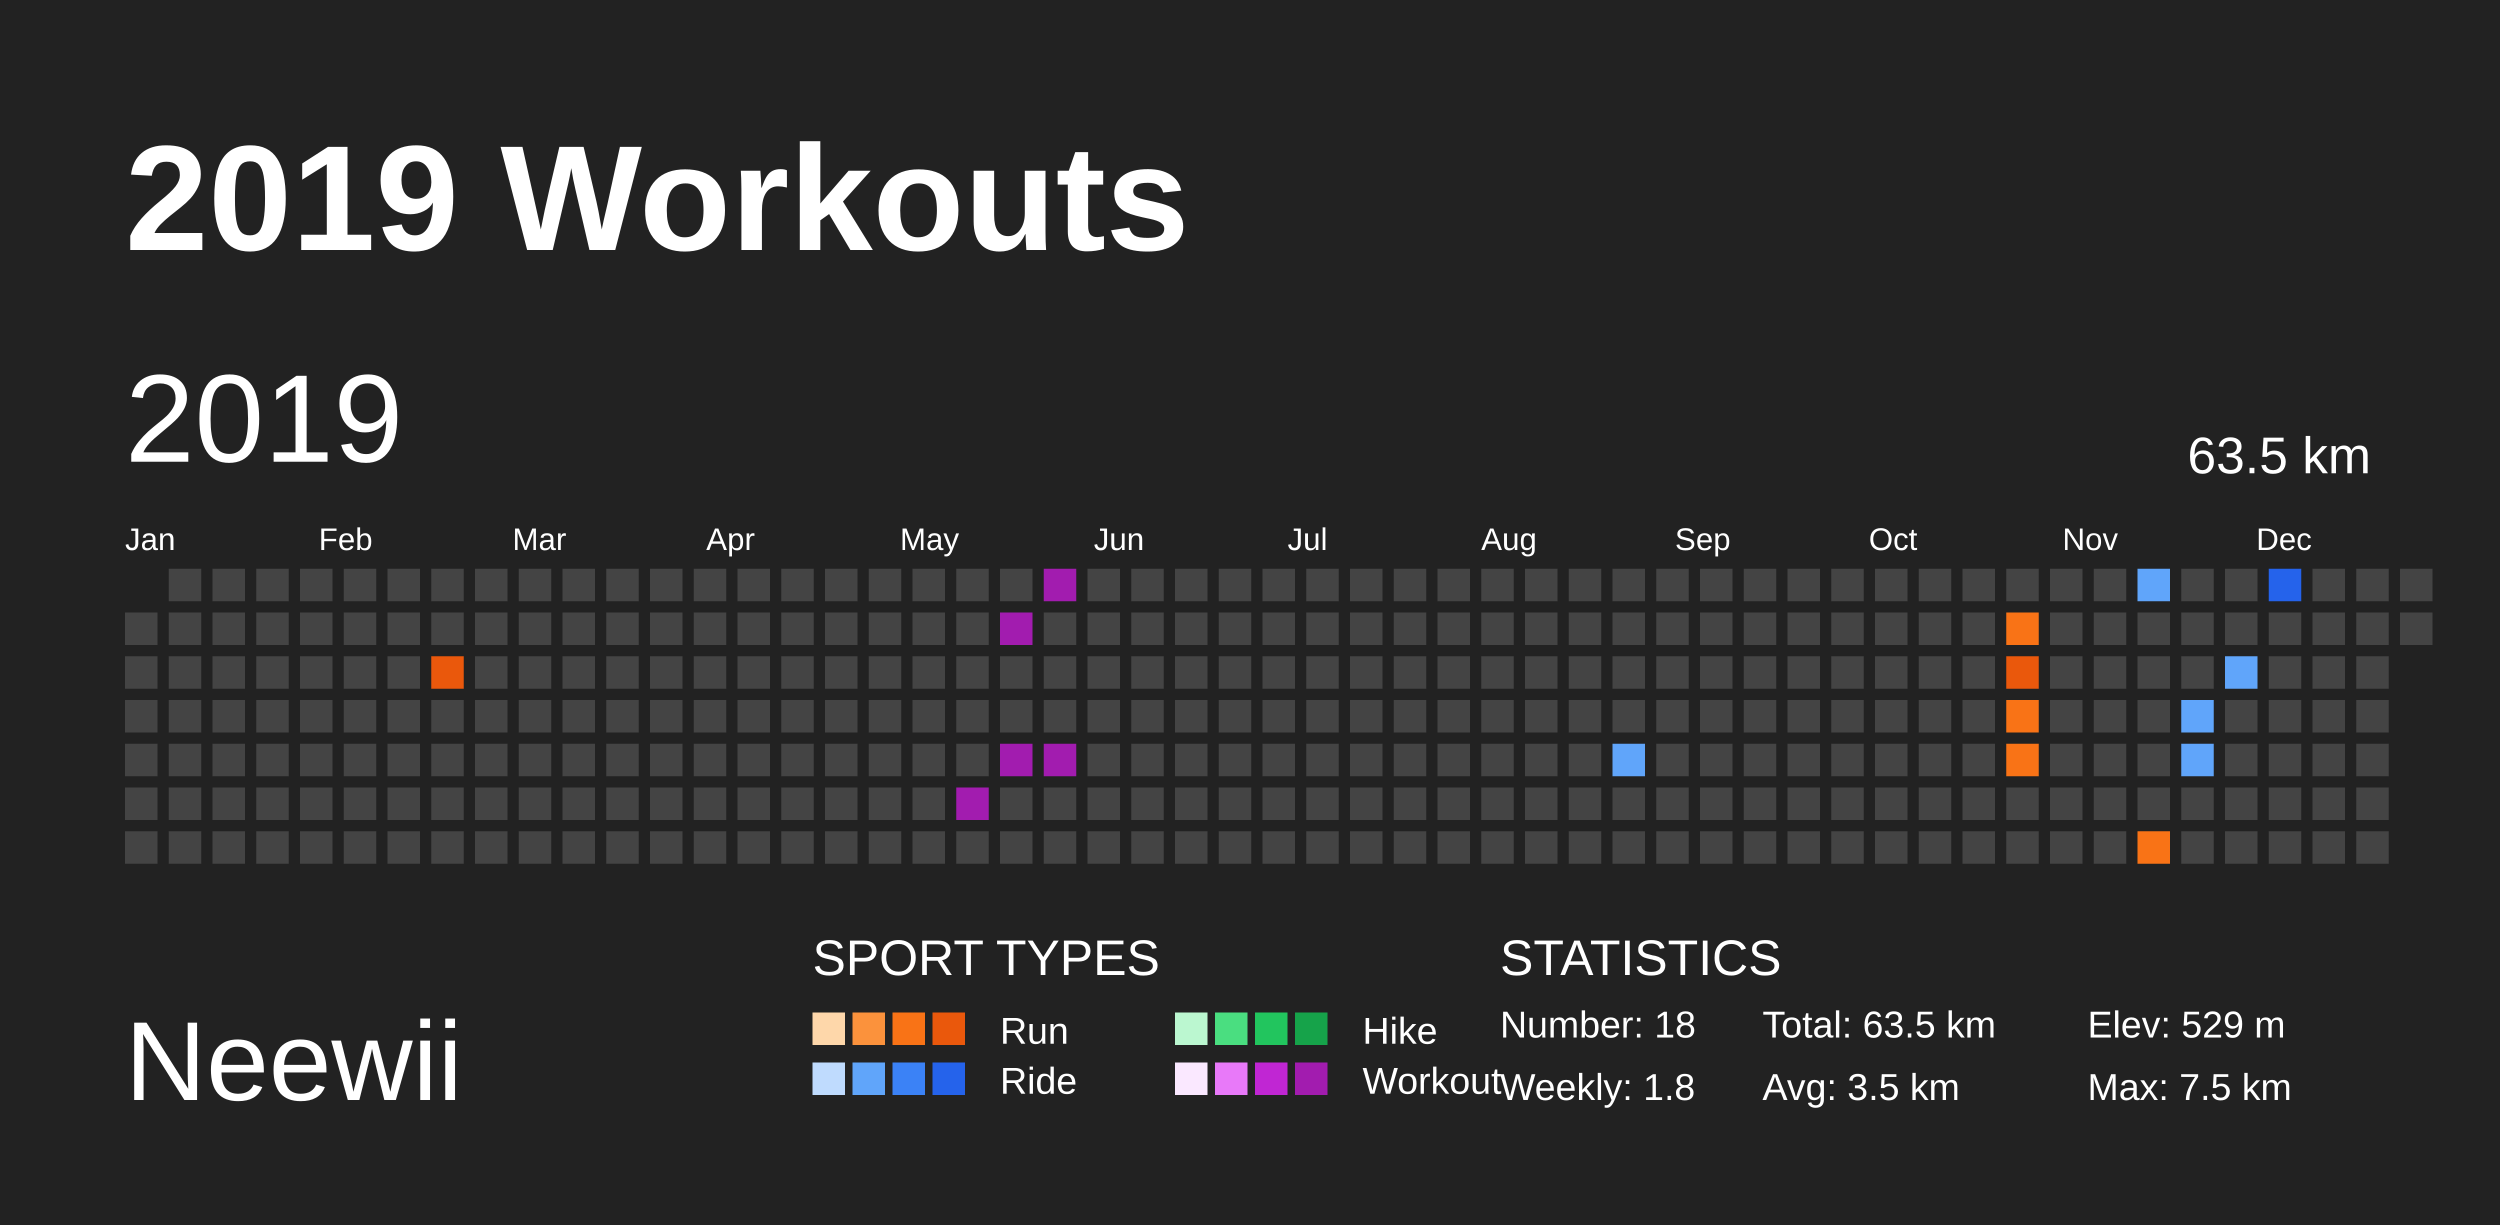
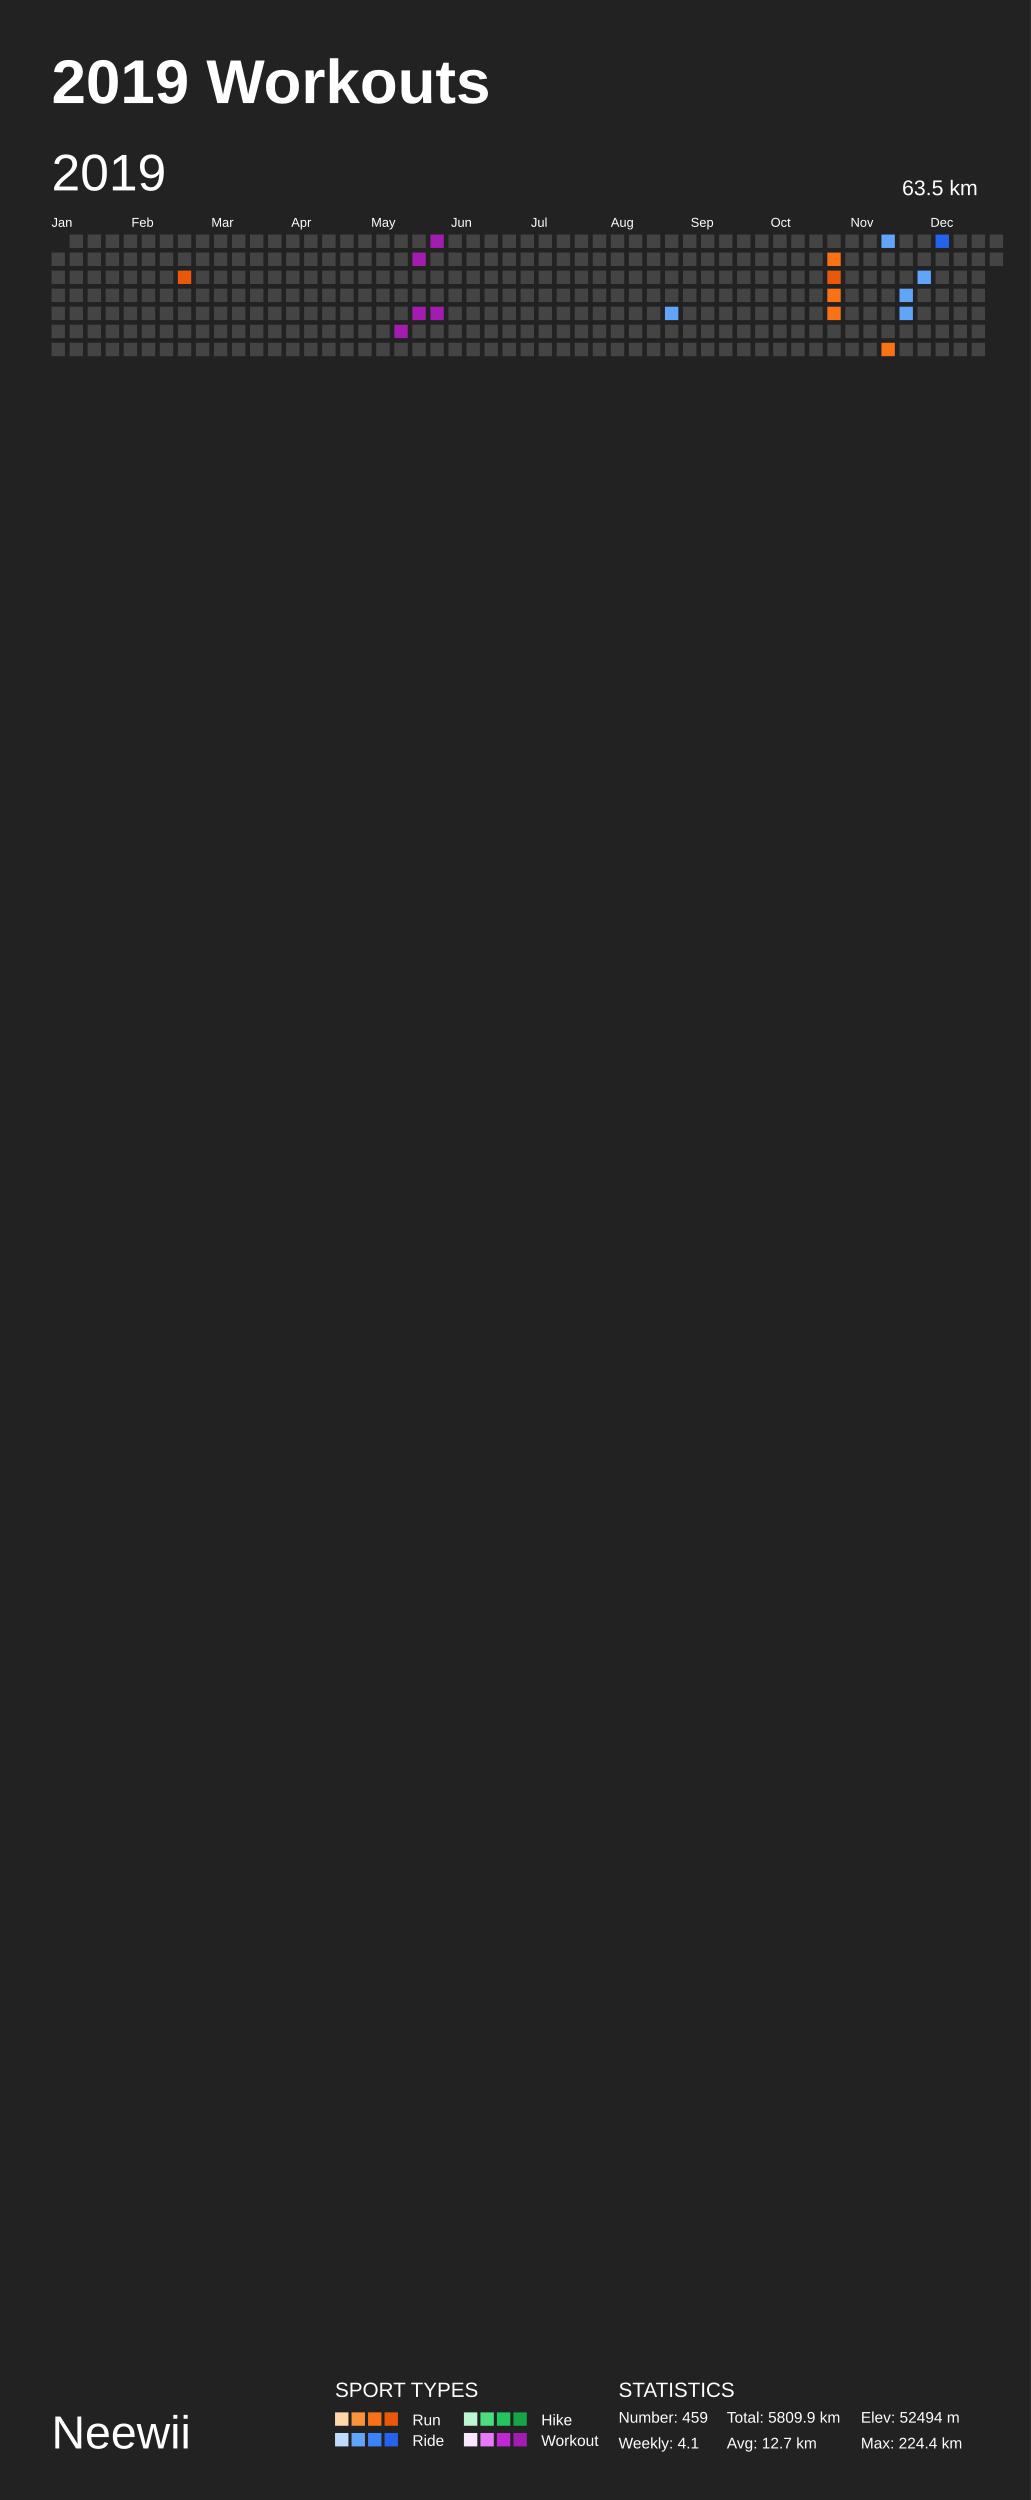
- <svg xmlns="http://www.w3.org/2000/svg" baseProfile="full" height="98mm" version="1.1" viewBox="0,0,200,98" width="200mm">
+ <svg xmlns="http://www.w3.org/2000/svg" baseProfile="full" height="485mm" version="1.1" viewBox="0,0,200,485" width="200mm">
  <defs />
-   <rect fill="#222222" height="98" width="200" x="0" y="0" />
+   <rect fill="#222222" height="485" width="200" x="0" y="0" />
  <text fill="#FFFFFF" style="font-size:12px; font-family:Arial; font-weight:bold;" x="10" y="20">2019 Workouts</text>
-   <text fill="#FFFFFF" style="font-size:9px; font-family:Arial" x="10" y="88">Neewii</text>
-   <text fill="#FFFFFF" style="font-size:4px; font-family:Arial" x="65" y="78">SPORT TYPES</text>
-   <rect fill="#fed7aa" height="2.6" width="2.6" x="65.0" y="81" />
-   <rect fill="#fb923c" height="2.6" width="2.6" x="68.2" y="81" />
-   <rect fill="#f97316" height="2.6" width="2.6" x="71.4" y="81" />
-   <rect fill="#ea580c" height="2.6" width="2.6" x="74.6" y="81" />
-   <text fill="#FFFFFF" style="font-size:3px; font-family:Arial" x="80" y="83.5">Run</text>
-   <rect fill="#bbf7d0" height="2.6" width="2.6" x="94.0" y="81" />
-   <rect fill="#4ade80" height="2.6" width="2.6" x="97.2" y="81" />
-   <rect fill="#22c55e" height="2.6" width="2.6" x="100.4" y="81" />
-   <rect fill="#16a34a" height="2.6" width="2.6" x="103.6" y="81" />
-   <text fill="#FFFFFF" style="font-size:3px; font-family:Arial" x="109" y="83.5">Hike</text>
-   <rect fill="#bfdbfe" height="2.6" width="2.6" x="65.0" y="85" />
-   <rect fill="#60a5fa" height="2.6" width="2.6" x="68.2" y="85" />
-   <rect fill="#3b82f6" height="2.6" width="2.6" x="71.4" y="85" />
-   <rect fill="#2563eb" height="2.6" width="2.6" x="74.6" y="85" />
-   <text fill="#FFFFFF" style="font-size:3px; font-family:Arial" x="80" y="87.5">Ride</text>
-   <rect fill="#fae8ff" height="2.6" width="2.6" x="94.0" y="85" />
-   <rect fill="#e879f9" height="2.6" width="2.6" x="97.2" y="85" />
-   <rect fill="#c026d3" height="2.6" width="2.6" x="100.4" y="85" />
-   <rect fill="#a21caf" height="2.6" width="2.6" x="103.6" y="85" />
-   <text fill="#FFFFFF" style="font-size:3px; font-family:Arial" x="109" y="87.5">Workout</text>
-   <text fill="#FFFFFF" style="font-size:4px; font-family:Arial" x="120" y="78">STATISTICS</text>
-   <text fill="#FFFFFF" style="font-size:3px; font-family:Arial" x="120" y="83">Number: 18</text>
-   <text fill="#FFFFFF" style="font-size:3px; font-family:Arial" x="120" y="88">Weekly: 1.8</text>
-   <text fill="#FFFFFF" style="font-size:3px; font-family:Arial" x="141" y="83">Total: 63.5 km</text>
-   <text fill="#FFFFFF" style="font-size:3px; font-family:Arial" x="141" y="88">Avg: 3.5 km</text>
-   <text fill="#FFFFFF" style="font-size:3px; font-family:Arial" x="167" y="83">Elev: 529 m</text>
-   <text fill="#FFFFFF" style="font-size:3px; font-family:Arial" x="167" y="88">Max: 7.5 km</text>
+   <text fill="#FFFFFF" style="font-size:9px; font-family:Arial" x="10" y="475">Neewii</text>
+   <text fill="#FFFFFF" style="font-size:4px; font-family:Arial" x="65" y="465">SPORT TYPES</text>
+   <rect fill="#fed7aa" height="2.6" width="2.6" x="65.0" y="468" />
+   <rect fill="#fb923c" height="2.6" width="2.6" x="68.2" y="468" />
+   <rect fill="#f97316" height="2.6" width="2.6" x="71.4" y="468" />
+   <rect fill="#ea580c" height="2.6" width="2.6" x="74.6" y="468" />
+   <text fill="#FFFFFF" style="font-size:3px; font-family:Arial" x="80" y="470.5">Run</text>
+   <rect fill="#bbf7d0" height="2.6" width="2.6" x="90.0" y="468" />
+   <rect fill="#4ade80" height="2.6" width="2.6" x="93.2" y="468" />
+   <rect fill="#22c55e" height="2.6" width="2.6" x="96.4" y="468" />
+   <rect fill="#16a34a" height="2.6" width="2.6" x="99.6" y="468" />
+   <text fill="#FFFFFF" style="font-size:3px; font-family:Arial" x="105" y="470.5">Hike</text>
+   <rect fill="#bfdbfe" height="2.6" width="2.6" x="65.0" y="472" />
+   <rect fill="#60a5fa" height="2.6" width="2.6" x="68.2" y="472" />
+   <rect fill="#3b82f6" height="2.6" width="2.6" x="71.4" y="472" />
+   <rect fill="#2563eb" height="2.6" width="2.6" x="74.6" y="472" />
+   <text fill="#FFFFFF" style="font-size:3px; font-family:Arial" x="80" y="474.5">Ride</text>
+   <rect fill="#fae8ff" height="2.6" width="2.6" x="90.0" y="472" />
+   <rect fill="#e879f9" height="2.6" width="2.6" x="93.2" y="472" />
+   <rect fill="#c026d3" height="2.6" width="2.6" x="96.4" y="472" />
+   <rect fill="#a21caf" height="2.6" width="2.6" x="99.6" y="472" />
+   <text fill="#FFFFFF" style="font-size:3px; font-family:Arial" x="105" y="474.5">Workout</text>
+   <text fill="#FFFFFF" style="font-size:4px; font-family:Arial" x="120" y="465">STATISTICS</text>
+   <text fill="#FFFFFF" style="font-size:3px; font-family:Arial" x="120" y="470">Number: 459</text>
+   <text fill="#FFFFFF" style="font-size:3px; font-family:Arial" x="120" y="475">Weekly: 4.1</text>
+   <text fill="#FFFFFF" style="font-size:3px; font-family:Arial" x="141" y="470">Total: 5809.9 km</text>
+   <text fill="#FFFFFF" style="font-size:3px; font-family:Arial" x="141" y="475">Avg: 12.7 km</text>
+   <text fill="#FFFFFF" style="font-size:3px; font-family:Arial" x="167" y="470">Elev: 52494 m</text>
+   <text fill="#FFFFFF" style="font-size:3px; font-family:Arial" x="167" y="475">Max: 224.4 km</text>
  <text dominant-baseline="hanging" fill="#FFFFFF" style="font-size:10.0px; font-family:Arial;" x="10" y="30">2019</text>
  <text dominant-baseline="hanging" fill="#FFFFFF" style="font-size:4.125px; font-family:Arial;" x="175" y="35">63.5 km</text>
  <text fill="#FFFFFF" style="font-size:2.5px; font-family:Arial" x="10.0" y="44">Jan</text>
  <text fill="#FFFFFF" style="font-size:2.5px; font-family:Arial" x="25.5" y="44">Feb</text>
  <text fill="#FFFFFF" style="font-size:2.5px; font-family:Arial" x="41.0" y="44">Mar</text>
  <text fill="#FFFFFF" style="font-size:2.5px; font-family:Arial" x="56.5" y="44">Apr</text>
  <text fill="#FFFFFF" style="font-size:2.5px; font-family:Arial" x="72.0" y="44">May</text>
  <text fill="#FFFFFF" style="font-size:2.5px; font-family:Arial" x="87.5" y="44">Jun</text>
  <text fill="#FFFFFF" style="font-size:2.5px; font-family:Arial" x="103.0" y="44">Jul</text>
  <text fill="#FFFFFF" style="font-size:2.5px; font-family:Arial" x="118.5" y="44">Aug</text>
  <text fill="#FFFFFF" style="font-size:2.5px; font-family:Arial" x="134.0" y="44">Sep</text>
  <text fill="#FFFFFF" style="font-size:2.5px; font-family:Arial" x="149.5" y="44">Oct</text>
  <text fill="#FFFFFF" style="font-size:2.5px; font-family:Arial" x="165.0" y="44">Nov</text>
  <text fill="#FFFFFF" style="font-size:2.5px; font-family:Arial" x="180.5" y="44">Dec</text>
  <rect fill="#444444" height="2.6" width="2.6" x="10.0" y="49.0" />
  <rect fill="#444444" height="2.6" width="2.6" x="10.0" y="52.5" />
  <rect fill="#444444" height="2.6" width="2.6" x="10.0" y="56.0" />
  <rect fill="#444444" height="2.6" width="2.6" x="10.0" y="59.5" />
  <rect fill="#444444" height="2.6" width="2.6" x="10.0" y="63.0" />
  <rect fill="#444444" height="2.6" width="2.6" x="10.0" y="66.5" />
  <rect fill="#444444" height="2.6" width="2.6" x="13.5" y="45.5" />
  <rect fill="#444444" height="2.6" width="2.6" x="13.5" y="49.0" />
  <rect fill="#444444" height="2.6" width="2.6" x="13.5" y="52.5" />
  <rect fill="#444444" height="2.6" width="2.6" x="13.5" y="56.0" />
  <rect fill="#444444" height="2.6" width="2.6" x="13.5" y="59.5" />
  <rect fill="#444444" height="2.6" width="2.6" x="13.5" y="63.0" />
  <rect fill="#444444" height="2.6" width="2.6" x="13.5" y="66.5" />
  <rect fill="#444444" height="2.6" width="2.6" x="17.0" y="45.5" />
  <rect fill="#444444" height="2.6" width="2.6" x="17.0" y="49.0" />
  <rect fill="#444444" height="2.6" width="2.6" x="17.0" y="52.5" />
  <rect fill="#444444" height="2.6" width="2.6" x="17.0" y="56.0" />
  <rect fill="#444444" height="2.6" width="2.6" x="17.0" y="59.5" />
  <rect fill="#444444" height="2.6" width="2.6" x="17.0" y="63.0" />
  <rect fill="#444444" height="2.6" width="2.6" x="17.0" y="66.5" />
  <rect fill="#444444" height="2.6" width="2.6" x="20.5" y="45.5" />
  <rect fill="#444444" height="2.6" width="2.6" x="20.5" y="49.0" />
  <rect fill="#444444" height="2.6" width="2.6" x="20.5" y="52.5" />
  <rect fill="#444444" height="2.6" width="2.6" x="20.5" y="56.0" />
  <rect fill="#444444" height="2.6" width="2.6" x="20.5" y="59.5" />
  <rect fill="#444444" height="2.6" width="2.6" x="20.5" y="63.0" />
  <rect fill="#444444" height="2.6" width="2.6" x="20.5" y="66.5" />
  <rect fill="#444444" height="2.6" width="2.6" x="24.0" y="45.5" />
  <rect fill="#444444" height="2.6" width="2.6" x="24.0" y="49.0" />
  <rect fill="#444444" height="2.6" width="2.6" x="24.0" y="52.5" />
  <rect fill="#444444" height="2.6" width="2.6" x="24.0" y="56.0" />
  <rect fill="#444444" height="2.6" width="2.6" x="24.0" y="59.5" />
  <rect fill="#444444" height="2.6" width="2.6" x="24.0" y="63.0" />
  <rect fill="#444444" height="2.6" width="2.6" x="24.0" y="66.5" />
  <rect fill="#444444" height="2.6" width="2.6" x="27.5" y="45.5" />
  <rect fill="#444444" height="2.6" width="2.6" x="27.5" y="49.0" />
  <rect fill="#444444" height="2.6" width="2.6" x="27.5" y="52.5" />
  <rect fill="#444444" height="2.6" width="2.6" x="27.5" y="56.0" />
  <rect fill="#444444" height="2.6" width="2.6" x="27.5" y="59.5" />
  <rect fill="#444444" height="2.6" width="2.6" x="27.5" y="63.0" />
  <rect fill="#444444" height="2.6" width="2.6" x="27.5" y="66.5" />
  <rect fill="#444444" height="2.6" width="2.6" x="31.0" y="45.5" />
  <rect fill="#444444" height="2.6" width="2.6" x="31.0" y="49.0" />
  <rect fill="#444444" height="2.6" width="2.6" x="31.0" y="52.5" />
  <rect fill="#444444" height="2.6" width="2.6" x="31.0" y="56.0" />
  <rect fill="#444444" height="2.6" width="2.6" x="31.0" y="59.5" />
  <rect fill="#444444" height="2.6" width="2.6" x="31.0" y="63.0" />
  <rect fill="#444444" height="2.6" width="2.6" x="31.0" y="66.5" />
  <rect fill="#444444" height="2.6" width="2.6" x="34.5" y="45.5" />
  <rect fill="#444444" height="2.6" width="2.6" x="34.5" y="49.0" />
  <rect fill="#ea580c" height="2.6" width="2.6" x="34.5" y="52.5" />
  <rect fill="#444444" height="2.6" width="2.6" x="34.5" y="56.0" />
  <rect fill="#444444" height="2.6" width="2.6" x="34.5" y="59.5" />
  <rect fill="#444444" height="2.6" width="2.6" x="34.5" y="63.0" />
  <rect fill="#444444" height="2.6" width="2.6" x="34.5" y="66.5" />
  <rect fill="#444444" height="2.6" width="2.6" x="38.0" y="45.5" />
  <rect fill="#444444" height="2.6" width="2.6" x="38.0" y="49.0" />
  <rect fill="#444444" height="2.6" width="2.6" x="38.0" y="52.5" />
  <rect fill="#444444" height="2.6" width="2.6" x="38.0" y="56.0" />
  <rect fill="#444444" height="2.6" width="2.6" x="38.0" y="59.5" />
  <rect fill="#444444" height="2.6" width="2.6" x="38.0" y="63.0" />
  <rect fill="#444444" height="2.6" width="2.6" x="38.0" y="66.5" />
  <rect fill="#444444" height="2.6" width="2.6" x="41.5" y="45.5" />
  <rect fill="#444444" height="2.6" width="2.6" x="41.5" y="49.0" />
  <rect fill="#444444" height="2.6" width="2.6" x="41.5" y="52.5" />
  <rect fill="#444444" height="2.6" width="2.6" x="41.5" y="56.0" />
  <rect fill="#444444" height="2.6" width="2.6" x="41.5" y="59.5" />
  <rect fill="#444444" height="2.6" width="2.6" x="41.5" y="63.0" />
  <rect fill="#444444" height="2.6" width="2.6" x="41.5" y="66.5" />
  <rect fill="#444444" height="2.6" width="2.6" x="45.0" y="45.5" />
  <rect fill="#444444" height="2.6" width="2.6" x="45.0" y="49.0" />
  <rect fill="#444444" height="2.6" width="2.6" x="45.0" y="52.5" />
  <rect fill="#444444" height="2.6" width="2.6" x="45.0" y="56.0" />
  <rect fill="#444444" height="2.6" width="2.6" x="45.0" y="59.5" />
  <rect fill="#444444" height="2.6" width="2.6" x="45.0" y="63.0" />
  <rect fill="#444444" height="2.6" width="2.6" x="45.0" y="66.5" />
  <rect fill="#444444" height="2.6" width="2.6" x="48.5" y="45.5" />
  <rect fill="#444444" height="2.6" width="2.6" x="48.5" y="49.0" />
  <rect fill="#444444" height="2.6" width="2.6" x="48.5" y="52.5" />
  <rect fill="#444444" height="2.6" width="2.6" x="48.5" y="56.0" />
  <rect fill="#444444" height="2.6" width="2.6" x="48.5" y="59.5" />
  <rect fill="#444444" height="2.6" width="2.6" x="48.5" y="63.0" />
  <rect fill="#444444" height="2.6" width="2.6" x="48.5" y="66.5" />
  <rect fill="#444444" height="2.6" width="2.6" x="52.0" y="45.5" />
  <rect fill="#444444" height="2.6" width="2.6" x="52.0" y="49.0" />
  <rect fill="#444444" height="2.6" width="2.6" x="52.0" y="52.5" />
  <rect fill="#444444" height="2.6" width="2.6" x="52.0" y="56.0" />
  <rect fill="#444444" height="2.6" width="2.6" x="52.0" y="59.5" />
  <rect fill="#444444" height="2.6" width="2.6" x="52.0" y="63.0" />
  <rect fill="#444444" height="2.6" width="2.6" x="52.0" y="66.5" />
  <rect fill="#444444" height="2.6" width="2.6" x="55.5" y="45.5" />
  <rect fill="#444444" height="2.6" width="2.6" x="55.5" y="49.0" />
  <rect fill="#444444" height="2.6" width="2.6" x="55.5" y="52.5" />
  <rect fill="#444444" height="2.6" width="2.6" x="55.5" y="56.0" />
  <rect fill="#444444" height="2.6" width="2.6" x="55.5" y="59.5" />
  <rect fill="#444444" height="2.6" width="2.6" x="55.5" y="63.0" />
  <rect fill="#444444" height="2.6" width="2.6" x="55.5" y="66.5" />
  <rect fill="#444444" height="2.6" width="2.6" x="59.0" y="45.5" />
  <rect fill="#444444" height="2.6" width="2.6" x="59.0" y="49.0" />
  <rect fill="#444444" height="2.6" width="2.6" x="59.0" y="52.5" />
  <rect fill="#444444" height="2.6" width="2.6" x="59.0" y="56.0" />
  <rect fill="#444444" height="2.6" width="2.6" x="59.0" y="59.5" />
  <rect fill="#444444" height="2.6" width="2.6" x="59.0" y="63.0" />
  <rect fill="#444444" height="2.6" width="2.6" x="59.0" y="66.5" />
  <rect fill="#444444" height="2.6" width="2.6" x="62.5" y="45.5" />
  <rect fill="#444444" height="2.6" width="2.6" x="62.5" y="49.0" />
  <rect fill="#444444" height="2.6" width="2.6" x="62.5" y="52.5" />
  <rect fill="#444444" height="2.6" width="2.6" x="62.5" y="56.0" />
  <rect fill="#444444" height="2.6" width="2.6" x="62.5" y="59.5" />
  <rect fill="#444444" height="2.6" width="2.6" x="62.5" y="63.0" />
  <rect fill="#444444" height="2.6" width="2.6" x="62.5" y="66.5" />
  <rect fill="#444444" height="2.6" width="2.6" x="66.0" y="45.5" />
  <rect fill="#444444" height="2.6" width="2.6" x="66.0" y="49.0" />
  <rect fill="#444444" height="2.6" width="2.6" x="66.0" y="52.5" />
  <rect fill="#444444" height="2.6" width="2.6" x="66.0" y="56.0" />
  <rect fill="#444444" height="2.6" width="2.6" x="66.0" y="59.5" />
  <rect fill="#444444" height="2.6" width="2.6" x="66.0" y="63.0" />
  <rect fill="#444444" height="2.6" width="2.6" x="66.0" y="66.5" />
  <rect fill="#444444" height="2.6" width="2.6" x="69.5" y="45.5" />
  <rect fill="#444444" height="2.6" width="2.6" x="69.5" y="49.0" />
  <rect fill="#444444" height="2.6" width="2.6" x="69.5" y="52.5" />
  <rect fill="#444444" height="2.6" width="2.6" x="69.5" y="56.0" />
  <rect fill="#444444" height="2.6" width="2.6" x="69.5" y="59.5" />
  <rect fill="#444444" height="2.6" width="2.6" x="69.5" y="63.0" />
  <rect fill="#444444" height="2.6" width="2.6" x="69.5" y="66.5" />
  <rect fill="#444444" height="2.6" width="2.6" x="73.0" y="45.5" />
  <rect fill="#444444" height="2.6" width="2.6" x="73.0" y="49.0" />
  <rect fill="#444444" height="2.6" width="2.6" x="73.0" y="52.5" />
  <rect fill="#444444" height="2.6" width="2.6" x="73.0" y="56.0" />
  <rect fill="#444444" height="2.6" width="2.6" x="73.0" y="59.5" />
  <rect fill="#444444" height="2.6" width="2.6" x="73.0" y="63.0" />
  <rect fill="#444444" height="2.6" width="2.6" x="73.0" y="66.5" />
  <rect fill="#444444" height="2.6" width="2.6" x="76.5" y="45.5" />
  <rect fill="#444444" height="2.6" width="2.6" x="76.5" y="49.0" />
  <rect fill="#444444" height="2.6" width="2.6" x="76.5" y="52.5" />
  <rect fill="#444444" height="2.6" width="2.6" x="76.5" y="56.0" />
  <rect fill="#444444" height="2.6" width="2.6" x="76.5" y="59.5" />
  <rect fill="#a21caf" height="2.6" width="2.6" x="76.5" y="63.0" />
  <rect fill="#444444" height="2.6" width="2.6" x="76.5" y="66.5" />
  <rect fill="#444444" height="2.6" width="2.6" x="80.0" y="45.5" />
  <rect fill="#a21caf" height="2.6" width="2.6" x="80.0" y="49.0" />
  <rect fill="#444444" height="2.6" width="2.6" x="80.0" y="52.5" />
  <rect fill="#444444" height="2.6" width="2.6" x="80.0" y="56.0" />
  <rect fill="#a21caf" height="2.6" width="2.6" x="80.0" y="59.5" />
  <rect fill="#444444" height="2.6" width="2.6" x="80.0" y="63.0" />
  <rect fill="#444444" height="2.6" width="2.6" x="80.0" y="66.5" />
  <rect fill="#a21caf" height="2.6" width="2.6" x="83.5" y="45.5" />
  <rect fill="#444444" height="2.6" width="2.6" x="83.5" y="49.0" />
  <rect fill="#444444" height="2.6" width="2.6" x="83.5" y="52.5" />
  <rect fill="#444444" height="2.6" width="2.6" x="83.5" y="56.0" />
  <rect fill="#a21caf" height="2.6" width="2.6" x="83.5" y="59.5" />
  <rect fill="#444444" height="2.6" width="2.6" x="83.5" y="63.0" />
  <rect fill="#444444" height="2.6" width="2.6" x="83.5" y="66.5" />
  <rect fill="#444444" height="2.6" width="2.6" x="87.0" y="45.5" />
  <rect fill="#444444" height="2.6" width="2.6" x="87.0" y="49.0" />
  <rect fill="#444444" height="2.6" width="2.6" x="87.0" y="52.5" />
  <rect fill="#444444" height="2.6" width="2.6" x="87.0" y="56.0" />
  <rect fill="#444444" height="2.6" width="2.6" x="87.0" y="59.5" />
  <rect fill="#444444" height="2.6" width="2.6" x="87.0" y="63.0" />
  <rect fill="#444444" height="2.6" width="2.6" x="87.0" y="66.5" />
  <rect fill="#444444" height="2.6" width="2.6" x="90.5" y="45.5" />
  <rect fill="#444444" height="2.6" width="2.6" x="90.5" y="49.0" />
  <rect fill="#444444" height="2.6" width="2.6" x="90.5" y="52.5" />
  <rect fill="#444444" height="2.6" width="2.6" x="90.5" y="56.0" />
  <rect fill="#444444" height="2.6" width="2.6" x="90.5" y="59.5" />
  <rect fill="#444444" height="2.6" width="2.6" x="90.5" y="63.0" />
  <rect fill="#444444" height="2.6" width="2.6" x="90.5" y="66.5" />
  <rect fill="#444444" height="2.6" width="2.6" x="94.0" y="45.5" />
  <rect fill="#444444" height="2.6" width="2.6" x="94.0" y="49.0" />
  <rect fill="#444444" height="2.6" width="2.6" x="94.0" y="52.5" />
  <rect fill="#444444" height="2.6" width="2.6" x="94.0" y="56.0" />
  <rect fill="#444444" height="2.6" width="2.6" x="94.0" y="59.5" />
  <rect fill="#444444" height="2.6" width="2.6" x="94.0" y="63.0" />
  <rect fill="#444444" height="2.6" width="2.6" x="94.0" y="66.5" />
  <rect fill="#444444" height="2.6" width="2.6" x="97.5" y="45.5" />
  <rect fill="#444444" height="2.6" width="2.6" x="97.5" y="49.0" />
  <rect fill="#444444" height="2.6" width="2.6" x="97.5" y="52.5" />
  <rect fill="#444444" height="2.6" width="2.6" x="97.5" y="56.0" />
  <rect fill="#444444" height="2.6" width="2.6" x="97.5" y="59.5" />
  <rect fill="#444444" height="2.6" width="2.6" x="97.5" y="63.0" />
  <rect fill="#444444" height="2.6" width="2.6" x="97.5" y="66.5" />
  <rect fill="#444444" height="2.6" width="2.6" x="101.0" y="45.5" />
  <rect fill="#444444" height="2.6" width="2.6" x="101.0" y="49.0" />
  <rect fill="#444444" height="2.6" width="2.6" x="101.0" y="52.5" />
  <rect fill="#444444" height="2.6" width="2.6" x="101.0" y="56.0" />
  <rect fill="#444444" height="2.6" width="2.6" x="101.0" y="59.5" />
  <rect fill="#444444" height="2.6" width="2.6" x="101.0" y="63.0" />
  <rect fill="#444444" height="2.6" width="2.6" x="101.0" y="66.5" />
  <rect fill="#444444" height="2.6" width="2.6" x="104.5" y="45.5" />
  <rect fill="#444444" height="2.6" width="2.6" x="104.5" y="49.0" />
  <rect fill="#444444" height="2.6" width="2.6" x="104.5" y="52.5" />
  <rect fill="#444444" height="2.6" width="2.6" x="104.5" y="56.0" />
  <rect fill="#444444" height="2.6" width="2.6" x="104.5" y="59.5" />
  <rect fill="#444444" height="2.6" width="2.6" x="104.5" y="63.0" />
  <rect fill="#444444" height="2.6" width="2.6" x="104.5" y="66.5" />
  <rect fill="#444444" height="2.6" width="2.6" x="108.0" y="45.5" />
  <rect fill="#444444" height="2.6" width="2.6" x="108.0" y="49.0" />
  <rect fill="#444444" height="2.6" width="2.6" x="108.0" y="52.5" />
  <rect fill="#444444" height="2.6" width="2.6" x="108.0" y="56.0" />
  <rect fill="#444444" height="2.6" width="2.6" x="108.0" y="59.5" />
  <rect fill="#444444" height="2.6" width="2.6" x="108.0" y="63.0" />
  <rect fill="#444444" height="2.6" width="2.6" x="108.0" y="66.5" />
  <rect fill="#444444" height="2.6" width="2.6" x="111.5" y="45.5" />
  <rect fill="#444444" height="2.6" width="2.6" x="111.5" y="49.0" />
  <rect fill="#444444" height="2.6" width="2.6" x="111.5" y="52.5" />
  <rect fill="#444444" height="2.6" width="2.6" x="111.5" y="56.0" />
  <rect fill="#444444" height="2.6" width="2.6" x="111.5" y="59.5" />
  <rect fill="#444444" height="2.6" width="2.6" x="111.5" y="63.0" />
  <rect fill="#444444" height="2.6" width="2.6" x="111.5" y="66.5" />
  <rect fill="#444444" height="2.6" width="2.6" x="115.0" y="45.5" />
  <rect fill="#444444" height="2.6" width="2.6" x="115.0" y="49.0" />
  <rect fill="#444444" height="2.6" width="2.6" x="115.0" y="52.5" />
  <rect fill="#444444" height="2.6" width="2.6" x="115.0" y="56.0" />
  <rect fill="#444444" height="2.6" width="2.6" x="115.0" y="59.5" />
  <rect fill="#444444" height="2.6" width="2.6" x="115.0" y="63.0" />
  <rect fill="#444444" height="2.6" width="2.6" x="115.0" y="66.5" />
  <rect fill="#444444" height="2.6" width="2.6" x="118.5" y="45.5" />
  <rect fill="#444444" height="2.6" width="2.6" x="118.5" y="49.0" />
  <rect fill="#444444" height="2.6" width="2.6" x="118.5" y="52.5" />
  <rect fill="#444444" height="2.6" width="2.6" x="118.5" y="56.0" />
  <rect fill="#444444" height="2.6" width="2.6" x="118.5" y="59.5" />
  <rect fill="#444444" height="2.6" width="2.6" x="118.5" y="63.0" />
  <rect fill="#444444" height="2.6" width="2.6" x="118.5" y="66.5" />
  <rect fill="#444444" height="2.6" width="2.6" x="122.0" y="45.5" />
  <rect fill="#444444" height="2.6" width="2.6" x="122.0" y="49.0" />
  <rect fill="#444444" height="2.6" width="2.6" x="122.0" y="52.5" />
  <rect fill="#444444" height="2.6" width="2.6" x="122.0" y="56.0" />
  <rect fill="#444444" height="2.6" width="2.6" x="122.0" y="59.5" />
  <rect fill="#444444" height="2.6" width="2.6" x="122.0" y="63.0" />
  <rect fill="#444444" height="2.6" width="2.6" x="122.0" y="66.5" />
  <rect fill="#444444" height="2.6" width="2.6" x="125.5" y="45.5" />
  <rect fill="#444444" height="2.6" width="2.6" x="125.5" y="49.0" />
  <rect fill="#444444" height="2.6" width="2.6" x="125.5" y="52.5" />
  <rect fill="#444444" height="2.6" width="2.6" x="125.5" y="56.0" />
  <rect fill="#444444" height="2.6" width="2.6" x="125.5" y="59.5" />
  <rect fill="#444444" height="2.6" width="2.6" x="125.5" y="63.0" />
  <rect fill="#444444" height="2.6" width="2.6" x="125.5" y="66.5" />
  <rect fill="#444444" height="2.6" width="2.6" x="129.0" y="45.5" />
  <rect fill="#444444" height="2.6" width="2.6" x="129.0" y="49.0" />
  <rect fill="#444444" height="2.6" width="2.6" x="129.0" y="52.5" />
  <rect fill="#444444" height="2.6" width="2.6" x="129.0" y="56.0" />
  <rect fill="#60a5fa" height="2.6" width="2.6" x="129.0" y="59.5" />
  <rect fill="#444444" height="2.6" width="2.6" x="129.0" y="63.0" />
  <rect fill="#444444" height="2.6" width="2.6" x="129.0" y="66.5" />
  <rect fill="#444444" height="2.6" width="2.6" x="132.5" y="45.5" />
  <rect fill="#444444" height="2.6" width="2.6" x="132.5" y="49.0" />
  <rect fill="#444444" height="2.6" width="2.6" x="132.5" y="52.5" />
  <rect fill="#444444" height="2.6" width="2.6" x="132.5" y="56.0" />
  <rect fill="#444444" height="2.6" width="2.6" x="132.5" y="59.5" />
  <rect fill="#444444" height="2.6" width="2.6" x="132.5" y="63.0" />
  <rect fill="#444444" height="2.6" width="2.6" x="132.5" y="66.5" />
  <rect fill="#444444" height="2.6" width="2.6" x="136.0" y="45.5" />
  <rect fill="#444444" height="2.6" width="2.6" x="136.0" y="49.0" />
  <rect fill="#444444" height="2.6" width="2.6" x="136.0" y="52.5" />
  <rect fill="#444444" height="2.6" width="2.6" x="136.0" y="56.0" />
  <rect fill="#444444" height="2.6" width="2.6" x="136.0" y="59.5" />
  <rect fill="#444444" height="2.6" width="2.6" x="136.0" y="63.0" />
  <rect fill="#444444" height="2.6" width="2.6" x="136.0" y="66.5" />
  <rect fill="#444444" height="2.6" width="2.6" x="139.5" y="45.5" />
  <rect fill="#444444" height="2.6" width="2.6" x="139.5" y="49.0" />
  <rect fill="#444444" height="2.6" width="2.6" x="139.5" y="52.5" />
  <rect fill="#444444" height="2.6" width="2.6" x="139.5" y="56.0" />
  <rect fill="#444444" height="2.6" width="2.6" x="139.5" y="59.5" />
  <rect fill="#444444" height="2.6" width="2.6" x="139.5" y="63.0" />
  <rect fill="#444444" height="2.6" width="2.6" x="139.5" y="66.5" />
  <rect fill="#444444" height="2.6" width="2.6" x="143.0" y="45.5" />
  <rect fill="#444444" height="2.6" width="2.6" x="143.0" y="49.0" />
  <rect fill="#444444" height="2.6" width="2.6" x="143.0" y="52.5" />
  <rect fill="#444444" height="2.6" width="2.6" x="143.0" y="56.0" />
  <rect fill="#444444" height="2.6" width="2.6" x="143.0" y="59.5" />
  <rect fill="#444444" height="2.6" width="2.6" x="143.0" y="63.0" />
  <rect fill="#444444" height="2.6" width="2.6" x="143.0" y="66.5" />
  <rect fill="#444444" height="2.6" width="2.6" x="146.5" y="45.5" />
  <rect fill="#444444" height="2.6" width="2.6" x="146.5" y="49.0" />
  <rect fill="#444444" height="2.6" width="2.6" x="146.5" y="52.5" />
  <rect fill="#444444" height="2.6" width="2.6" x="146.5" y="56.0" />
  <rect fill="#444444" height="2.6" width="2.6" x="146.5" y="59.5" />
  <rect fill="#444444" height="2.6" width="2.6" x="146.5" y="63.0" />
  <rect fill="#444444" height="2.6" width="2.6" x="146.5" y="66.5" />
  <rect fill="#444444" height="2.6" width="2.6" x="150.0" y="45.5" />
  <rect fill="#444444" height="2.6" width="2.6" x="150.0" y="49.0" />
  <rect fill="#444444" height="2.6" width="2.6" x="150.0" y="52.5" />
  <rect fill="#444444" height="2.6" width="2.6" x="150.0" y="56.0" />
  <rect fill="#444444" height="2.6" width="2.6" x="150.0" y="59.5" />
  <rect fill="#444444" height="2.6" width="2.6" x="150.0" y="63.0" />
  <rect fill="#444444" height="2.6" width="2.6" x="150.0" y="66.5" />
  <rect fill="#444444" height="2.6" width="2.6" x="153.5" y="45.5" />
  <rect fill="#444444" height="2.6" width="2.6" x="153.5" y="49.0" />
  <rect fill="#444444" height="2.6" width="2.6" x="153.5" y="52.5" />
  <rect fill="#444444" height="2.6" width="2.6" x="153.5" y="56.0" />
  <rect fill="#444444" height="2.6" width="2.6" x="153.5" y="59.5" />
  <rect fill="#444444" height="2.6" width="2.6" x="153.5" y="63.0" />
  <rect fill="#444444" height="2.6" width="2.6" x="153.5" y="66.5" />
  <rect fill="#444444" height="2.6" width="2.6" x="157.0" y="45.5" />
  <rect fill="#444444" height="2.6" width="2.6" x="157.0" y="49.0" />
  <rect fill="#444444" height="2.6" width="2.6" x="157.0" y="52.5" />
  <rect fill="#444444" height="2.6" width="2.6" x="157.0" y="56.0" />
  <rect fill="#444444" height="2.6" width="2.6" x="157.0" y="59.5" />
  <rect fill="#444444" height="2.6" width="2.6" x="157.0" y="63.0" />
  <rect fill="#444444" height="2.6" width="2.6" x="157.0" y="66.5" />
  <rect fill="#444444" height="2.6" width="2.6" x="160.5" y="45.5" />
  <rect fill="#f97316" height="2.6" width="2.6" x="160.5" y="49.0" />
  <rect fill="#ea580c" height="2.6" width="2.6" x="160.5" y="52.5" />
  <rect fill="#f97316" height="2.6" width="2.6" x="160.5" y="56.0" />
  <rect fill="#f97316" height="2.6" width="2.6" x="160.5" y="59.5" />
  <rect fill="#444444" height="2.6" width="2.6" x="160.5" y="63.0" />
  <rect fill="#444444" height="2.6" width="2.6" x="160.5" y="66.5" />
  <rect fill="#444444" height="2.6" width="2.6" x="164.0" y="45.5" />
  <rect fill="#444444" height="2.6" width="2.6" x="164.0" y="49.0" />
  <rect fill="#444444" height="2.6" width="2.6" x="164.0" y="52.5" />
  <rect fill="#444444" height="2.6" width="2.6" x="164.0" y="56.0" />
  <rect fill="#444444" height="2.6" width="2.6" x="164.0" y="59.5" />
  <rect fill="#444444" height="2.6" width="2.6" x="164.0" y="63.0" />
  <rect fill="#444444" height="2.6" width="2.6" x="164.0" y="66.5" />
  <rect fill="#444444" height="2.6" width="2.6" x="167.5" y="45.5" />
  <rect fill="#444444" height="2.6" width="2.6" x="167.5" y="49.0" />
  <rect fill="#444444" height="2.6" width="2.6" x="167.5" y="52.5" />
  <rect fill="#444444" height="2.6" width="2.6" x="167.5" y="56.0" />
  <rect fill="#444444" height="2.6" width="2.6" x="167.5" y="59.5" />
  <rect fill="#444444" height="2.6" width="2.6" x="167.5" y="63.0" />
  <rect fill="#444444" height="2.6" width="2.6" x="167.5" y="66.5" />
  <rect fill="#60a5fa" height="2.6" width="2.6" x="171.0" y="45.5" />
  <rect fill="#444444" height="2.6" width="2.6" x="171.0" y="49.0" />
  <rect fill="#444444" height="2.6" width="2.6" x="171.0" y="52.5" />
  <rect fill="#444444" height="2.6" width="2.6" x="171.0" y="56.0" />
  <rect fill="#444444" height="2.6" width="2.6" x="171.0" y="59.5" />
  <rect fill="#444444" height="2.6" width="2.6" x="171.0" y="63.0" />
  <rect fill="#f97316" height="2.6" width="2.6" x="171.0" y="66.5" />
  <rect fill="#444444" height="2.6" width="2.6" x="174.5" y="45.5" />
  <rect fill="#444444" height="2.6" width="2.6" x="174.5" y="49.0" />
  <rect fill="#444444" height="2.6" width="2.6" x="174.5" y="52.5" />
  <rect fill="#60a5fa" height="2.6" width="2.6" x="174.5" y="56.0" />
  <rect fill="#60a5fa" height="2.6" width="2.6" x="174.5" y="59.5" />
  <rect fill="#444444" height="2.6" width="2.6" x="174.5" y="63.0" />
  <rect fill="#444444" height="2.6" width="2.6" x="174.5" y="66.5" />
  <rect fill="#444444" height="2.6" width="2.6" x="178.0" y="45.5" />
  <rect fill="#444444" height="2.6" width="2.6" x="178.0" y="49.0" />
  <rect fill="#60a5fa" height="2.6" width="2.6" x="178.0" y="52.5" />
  <rect fill="#444444" height="2.6" width="2.6" x="178.0" y="56.0" />
  <rect fill="#444444" height="2.6" width="2.6" x="178.0" y="59.5" />
  <rect fill="#444444" height="2.6" width="2.6" x="178.0" y="63.0" />
  <rect fill="#444444" height="2.6" width="2.6" x="178.0" y="66.5" />
  <rect fill="#2563eb" height="2.6" width="2.6" x="181.5" y="45.5" />
  <rect fill="#444444" height="2.6" width="2.6" x="181.5" y="49.0" />
  <rect fill="#444444" height="2.6" width="2.6" x="181.5" y="52.5" />
  <rect fill="#444444" height="2.6" width="2.6" x="181.5" y="56.0" />
  <rect fill="#444444" height="2.6" width="2.6" x="181.5" y="59.5" />
  <rect fill="#444444" height="2.6" width="2.6" x="181.5" y="63.0" />
  <rect fill="#444444" height="2.6" width="2.6" x="181.5" y="66.5" />
  <rect fill="#444444" height="2.6" width="2.6" x="185.0" y="45.5" />
  <rect fill="#444444" height="2.6" width="2.6" x="185.0" y="49.0" />
  <rect fill="#444444" height="2.6" width="2.6" x="185.0" y="52.5" />
  <rect fill="#444444" height="2.6" width="2.6" x="185.0" y="56.0" />
  <rect fill="#444444" height="2.6" width="2.6" x="185.0" y="59.5" />
  <rect fill="#444444" height="2.6" width="2.6" x="185.0" y="63.0" />
  <rect fill="#444444" height="2.6" width="2.6" x="185.0" y="66.5" />
  <rect fill="#444444" height="2.6" width="2.6" x="188.5" y="45.5" />
  <rect fill="#444444" height="2.6" width="2.6" x="188.5" y="49.0" />
  <rect fill="#444444" height="2.6" width="2.6" x="188.5" y="52.5" />
  <rect fill="#444444" height="2.6" width="2.6" x="188.5" y="56.0" />
  <rect fill="#444444" height="2.6" width="2.6" x="188.5" y="59.5" />
  <rect fill="#444444" height="2.6" width="2.6" x="188.5" y="63.0" />
  <rect fill="#444444" height="2.6" width="2.6" x="188.5" y="66.5" />
  <rect fill="#444444" height="2.6" width="2.6" x="192.0" y="45.5" />
  <rect fill="#444444" height="2.6" width="2.6" x="192.0" y="49.0" />
</svg>
